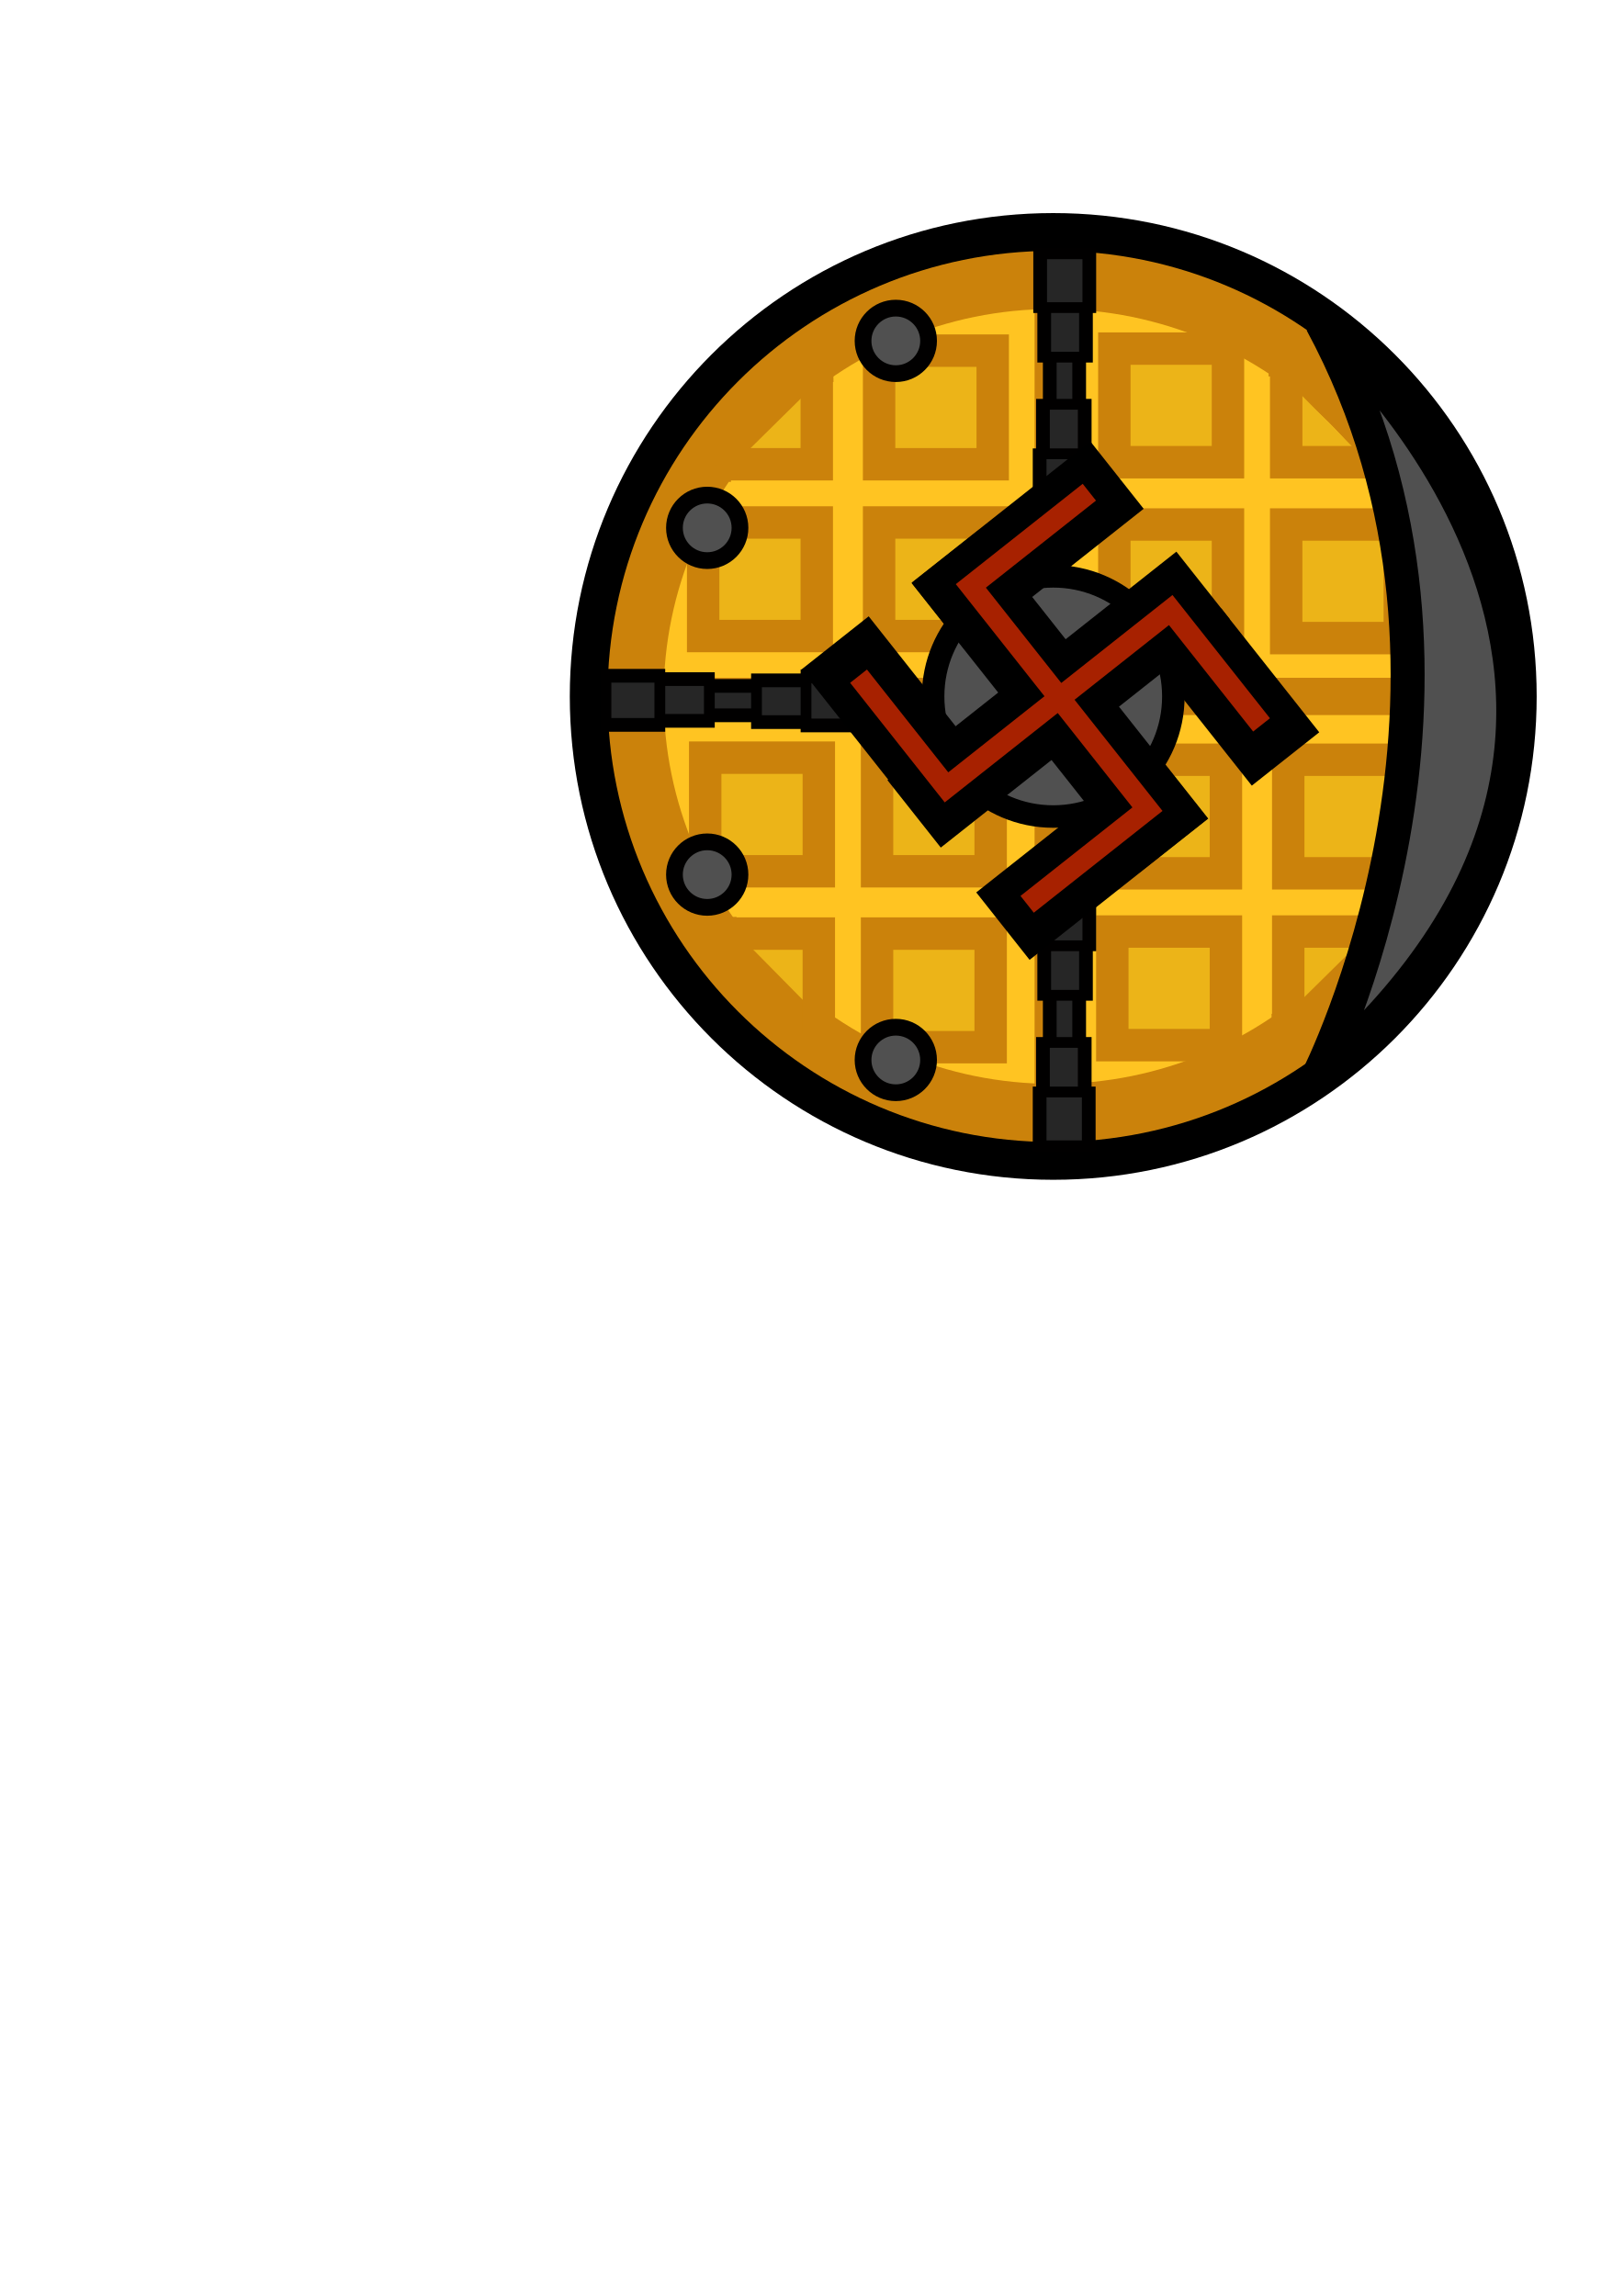
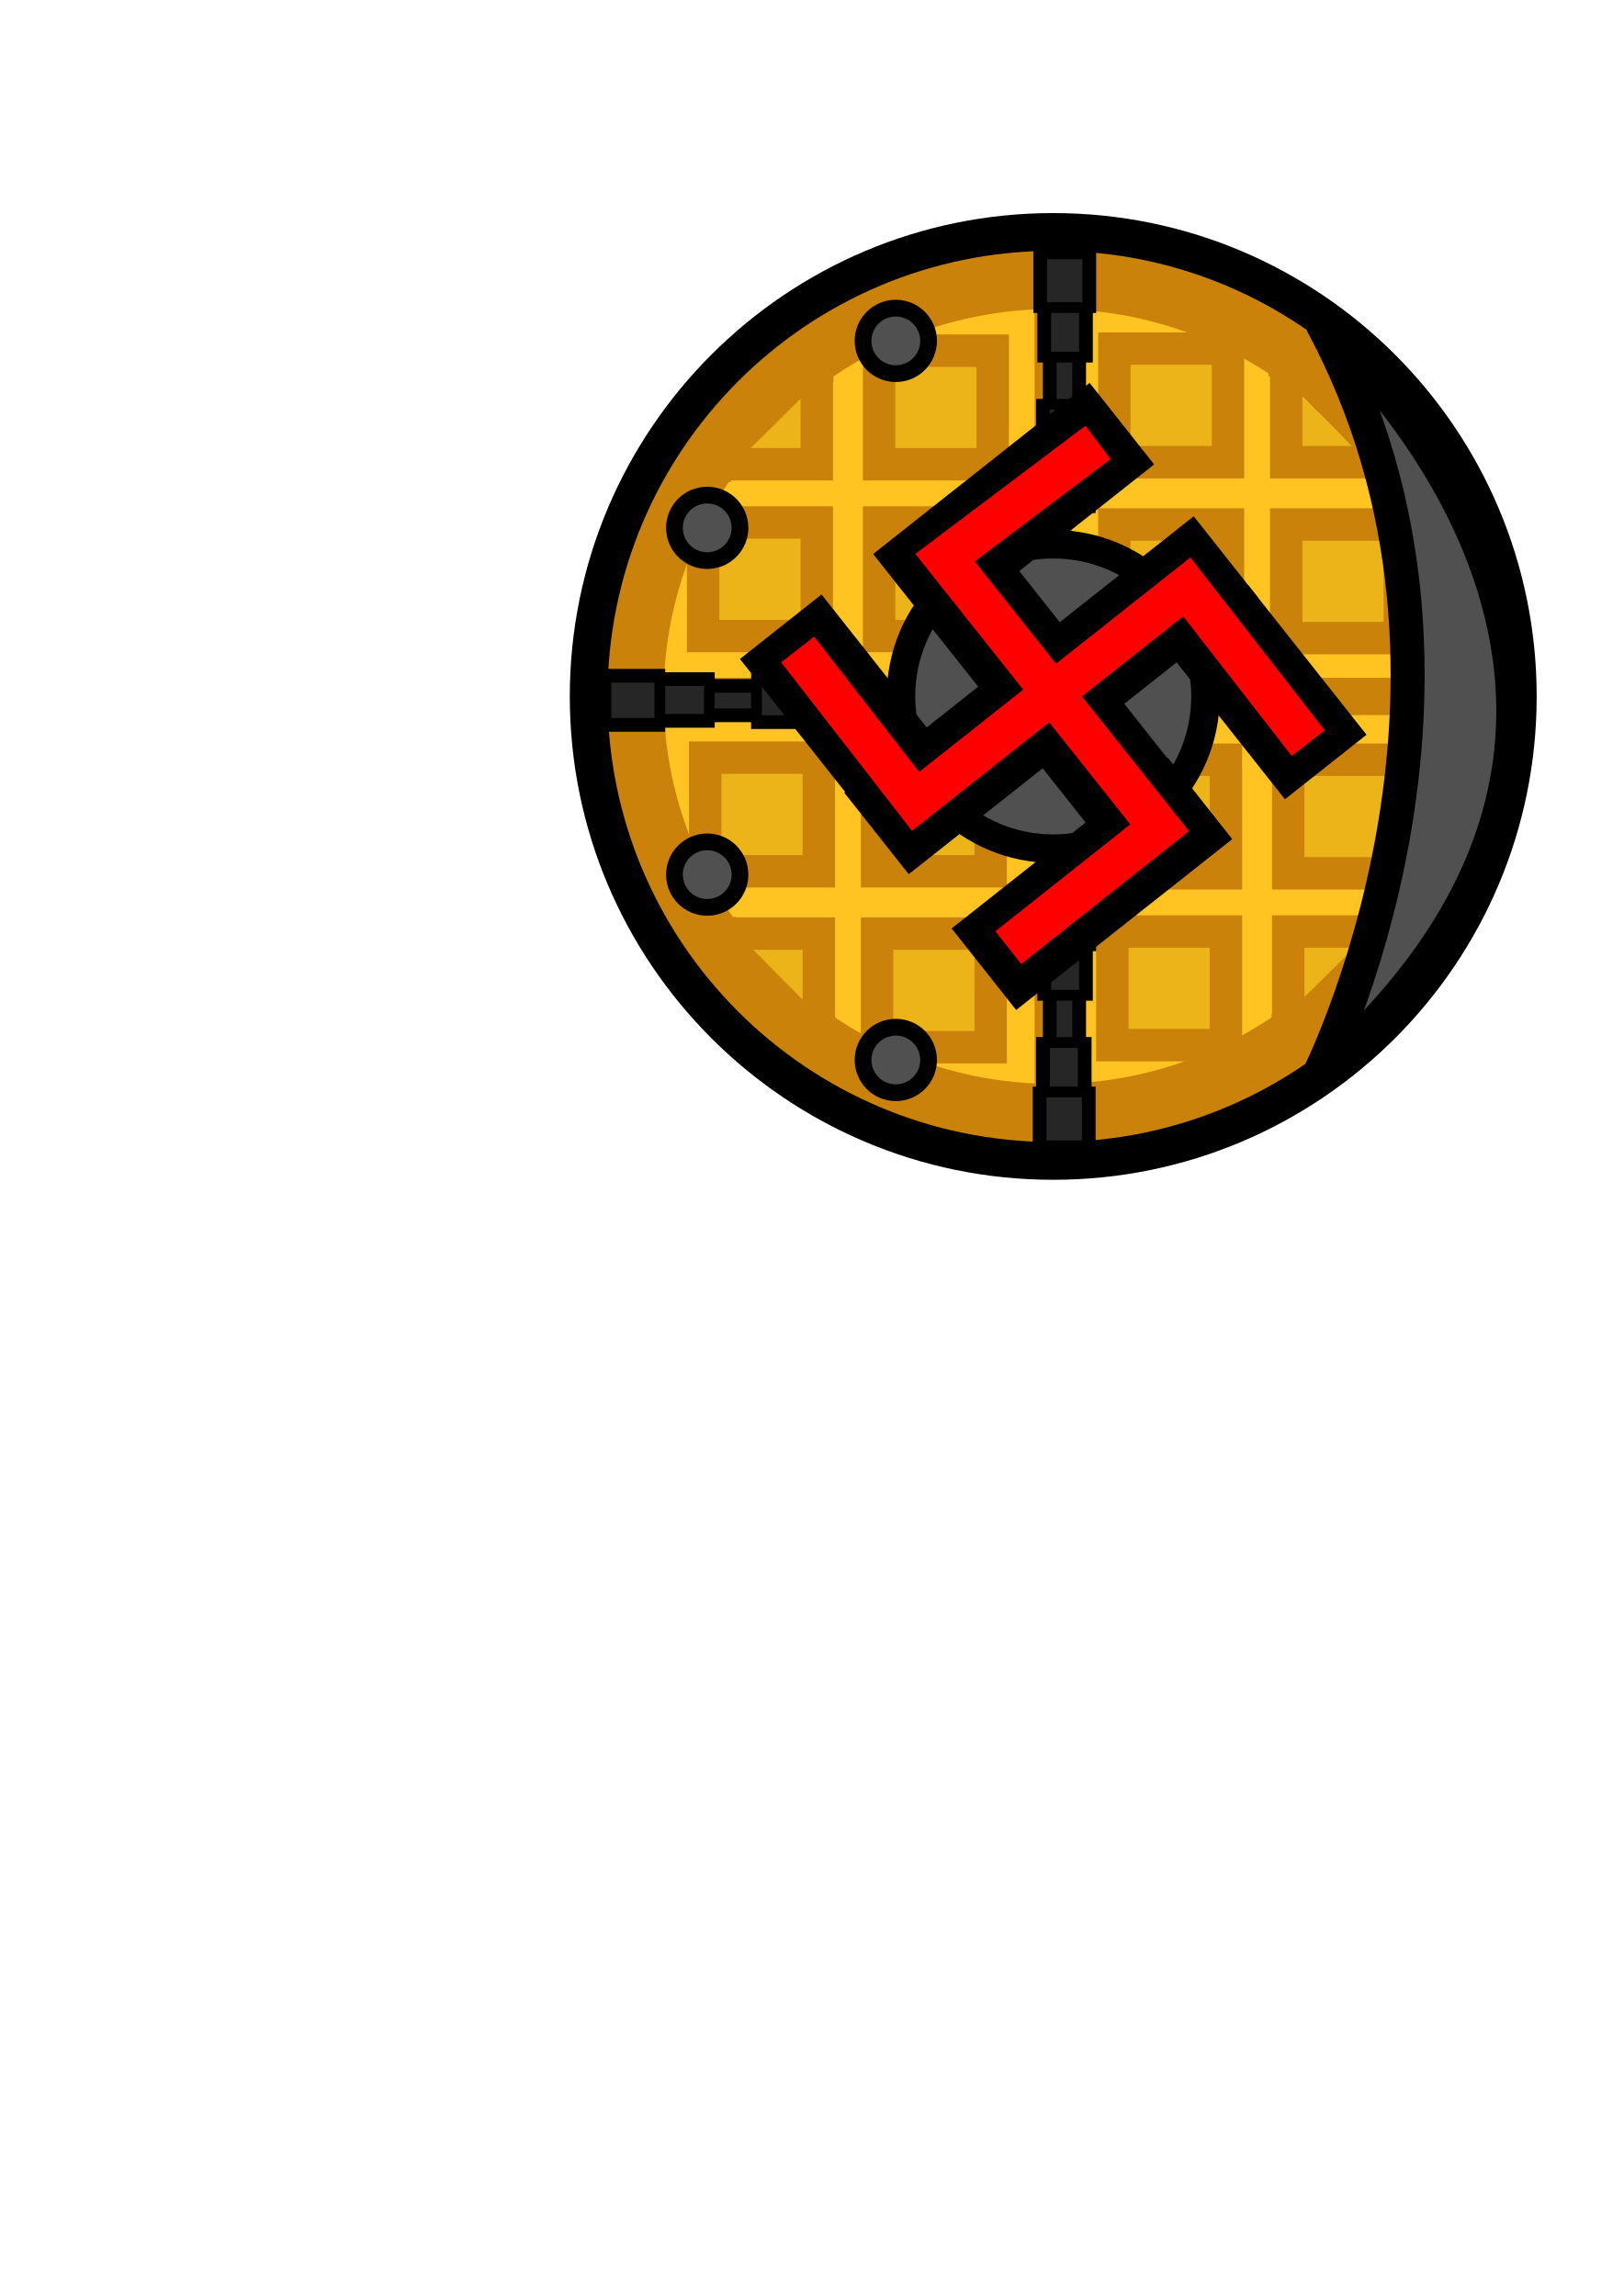
<svg xmlns="http://www.w3.org/2000/svg" width="210mm" height="297mm" viewBox="0 0 210 297" version="1.1" id="svg8">
  <defs id="defs2" />
  <g id="layer1">
    <g id="g2041" transform="translate(214.974,32.2461)">
      <circle style="fill:#000000;fill-opacity:1;stroke:none;stroke-width:4.201;stroke-miterlimit:4;stroke-dasharray:none;stroke-opacity:1" id="circle824" cx="-78.755" cy="57.841" r="62.525" />
      <circle r="57.641" cy="57.841" cx="-78.755" id="path815" style="fill:#cb820b;fill-opacity:1;stroke:none;stroke-width:4.965;stroke-miterlimit:4;stroke-dasharray:none;stroke-opacity:1" />
      <ellipse ry="50.12" rx="50.387" style="fill:#ffc422;fill-opacity:1;stroke:none;stroke-width:4.329;stroke-miterlimit:4;stroke-dasharray:none;stroke-opacity:1" id="circle820" cx="-78.755" cy="57.841" />
      <g style="fill:#cb820b;fill-opacity:1;stroke:none;stroke-opacity:1" transform="translate(-19.11551,79.42246)" id="g1948">
        <rect y="57.228" x="-77.427" height="4.822" width="111.692" id="rect863" style="fill:#cb820b;fill-opacity:1;stroke:none;stroke-width:4.18;stroke-miterlimit:4;stroke-dasharray:none;stroke-opacity:1" transform="rotate(90)" />
        <rect style="fill:#cb820b;fill-opacity:1;stroke:none;stroke-width:4.18;stroke-miterlimit:4;stroke-dasharray:none;stroke-opacity:1" id="rect3669" width="111.692" height="4.822" x="-115.485" y="-23.992" />
      </g>
      <g style="stroke:#cb820b;stroke-opacity:1" transform="translate(-19.11551,79.42246)" id="g1944">
        <g style="stroke:#cb820b;stroke-opacity:1" id="g1892">
          <rect transform="rotate(90)" style="fill:#ecb418;fill-opacity:1;stroke:#cb820b;stroke-width:4.192;stroke-miterlimit:4;stroke-dasharray:none;stroke-opacity:1" id="rect3621" width="14.694" height="14.694" x="-43.821" y="37.041" />
          <rect y="14.816" x="-43.821" height="14.694" width="14.694" id="rect1881" style="fill:#ecb418;fill-opacity:1;stroke:#cb820b;stroke-width:4.192;stroke-miterlimit:4;stroke-dasharray:none;stroke-opacity:1" transform="rotate(90)" />
          <path id="rect1883" d="m -51.813,18.908 -0.068,-3.362 v 13.963 h -12.94 l 2.046,0.214" style="fill:#ecb418;fill-opacity:1;stroke:#cb820b;stroke-width:4.192;stroke-miterlimit:4;stroke-dasharray:none;stroke-opacity:1" transform="rotate(90)" />
          <rect y="37.041" x="-66.575" height="14.694" width="14.694" id="rect1886" style="fill:#ecb418;fill-opacity:1;stroke:#cb820b;stroke-width:4.192;stroke-miterlimit:4;stroke-dasharray:none;stroke-opacity:1" transform="rotate(90)" />
        </g>
        <g style="stroke:#cb820b;stroke-opacity:1" id="g1902" transform="rotate(-90,-59.73352,-21.39271)">
          <rect y="37.041" x="-43.821" height="14.694" width="14.694" id="rect1894" style="fill:#ecb418;fill-opacity:1;stroke:#cb820b;stroke-width:4.192;stroke-miterlimit:4;stroke-dasharray:none;stroke-opacity:1" transform="rotate(90)" />
          <rect transform="rotate(90)" style="fill:#ecb418;fill-opacity:1;stroke:#cb820b;stroke-width:4.192;stroke-miterlimit:4;stroke-dasharray:none;stroke-opacity:1" id="rect1896" width="14.694" height="14.694" x="-43.821" y="14.816" />
          <path transform="rotate(90)" style="fill:#ecb418;fill-opacity:1;stroke:#cb820b;stroke-width:4.192;stroke-miterlimit:4;stroke-dasharray:none;stroke-opacity:1" d="m -51.813,18.908 -0.068,-3.362 v 13.963 h -12.94 l 2.046,0.214" id="path1898" />
          <rect transform="rotate(90)" style="fill:#ecb418;fill-opacity:1;stroke:#cb820b;stroke-width:4.192;stroke-miterlimit:4;stroke-dasharray:none;stroke-opacity:1" id="rect1900" width="14.694" height="14.694" x="-66.575" y="37.041" />
        </g>
        <g style="stroke:#cb820b;stroke-opacity:1" transform="rotate(-180,-59.73352,-21.39271)" id="g1912">
          <rect transform="rotate(90)" style="fill:#ecb418;fill-opacity:1;stroke:#cb820b;stroke-width:4.192;stroke-miterlimit:4;stroke-dasharray:none;stroke-opacity:1" id="rect1904" width="14.694" height="14.694" x="-43.821" y="37.041" />
          <rect y="14.816" x="-43.821" height="14.694" width="14.694" id="rect1906" style="fill:#ecb418;fill-opacity:1;stroke:#cb820b;stroke-width:4.192;stroke-miterlimit:4;stroke-dasharray:none;stroke-opacity:1" transform="rotate(90)" />
          <path id="path1908" d="m -51.813,18.908 -0.068,-3.362 v 13.963 h -12.94 l 2.046,0.214" style="fill:#ecb418;fill-opacity:1;stroke:#cb820b;stroke-width:4.192;stroke-miterlimit:4;stroke-dasharray:none;stroke-opacity:1" transform="rotate(90)" />
          <rect y="37.041" x="-66.575" height="14.694" width="14.694" id="rect1910" style="fill:#ecb418;fill-opacity:1;stroke:#cb820b;stroke-width:4.192;stroke-miterlimit:4;stroke-dasharray:none;stroke-opacity:1" transform="rotate(90)" />
        </g>
        <g style="stroke:#cb820b;stroke-opacity:1" id="g1922" transform="rotate(90,-59.73352,-21.39272)">
          <rect y="37.041" x="-43.821" height="14.694" width="14.694" id="rect1914" style="fill:#ecb418;fill-opacity:1;stroke:#cb820b;stroke-width:4.192;stroke-miterlimit:4;stroke-dasharray:none;stroke-opacity:1" transform="rotate(90)" />
          <rect transform="rotate(90)" style="fill:#ecb418;fill-opacity:1;stroke:#cb820b;stroke-width:4.192;stroke-miterlimit:4;stroke-dasharray:none;stroke-opacity:1" id="rect1916" width="14.694" height="14.694" x="-43.821" y="14.816" />
          <path transform="rotate(90)" style="fill:#ecb418;fill-opacity:1;stroke:#cb820b;stroke-width:4.192;stroke-miterlimit:4;stroke-dasharray:none;stroke-opacity:1" d="m -51.813,18.908 -0.068,-3.362 v 13.963 h -12.94 l 2.046,0.214" id="path1918" />
          <rect transform="rotate(90)" style="fill:#ecb418;fill-opacity:1;stroke:#cb820b;stroke-width:4.192;stroke-miterlimit:4;stroke-dasharray:none;stroke-opacity:1" id="rect1920" width="14.694" height="14.694" x="-66.575" y="37.041" />
        </g>
      </g>
    </g>
-     <circle style="fill:#505050;fill-opacity:1;stroke:#000000;stroke-width:2.912;stroke-miterlimit:4;stroke-dasharray:none;stroke-opacity:1" id="path1592" cx="136.219" cy="90.088" r="15.535" />
+     <circle style="fill:#505050;fill-opacity:1;stroke:#000000;stroke-width:3.691;stroke-miterlimit:4;stroke-dasharray:none;stroke-opacity:1" id="path1592" cx="136.219" cy="90.088" r="19.693" />
    <path style="fill:#505050;fill-opacity:1;stroke:#000000;stroke-width:4.396;stroke-linecap:butt;stroke-linejoin:miter;stroke-miterlimit:4;stroke-dasharray:none;stroke-opacity:1" d="m 170.928,41.69 c 0,0 56.162,48.567 -0.585,97.869 0,0 25.957,-50.857 0.585,-97.869 z" id="path1526" />
    <g id="g1710">
      <g id="g1687" style="stroke-width:2.2;stroke-miterlimit:4;stroke-dasharray:none" transform="matrix(0.6337727,0,0,0.8068874,82.90898,43.62196)">
        <g transform="matrix(0.424661,0,0,0.424661,10.78748,33.51631)" id="g1685" style="stroke-width:5.181;stroke-miterlimit:4;stroke-dasharray:none">
          <rect style="fill:#262626;fill-opacity:1;stroke:#010000;stroke-width:5.181;stroke-miterlimit:4;stroke-dasharray:none;stroke-opacity:1" id="rect1675" width="47.891" height="11.103" x="-9.445" y="52.704" />
          <rect y="50.613" x="30.081" height="15.756" width="26.187" id="rect1677" style="fill:#262626;fill-opacity:1;stroke:#010000;stroke-width:5.181;stroke-miterlimit:4;stroke-dasharray:none;stroke-opacity:1" />
          <rect style="fill:#262626;fill-opacity:1;stroke:#010000;stroke-width:5.181;stroke-miterlimit:4;stroke-dasharray:none;stroke-opacity:1" id="rect1679" width="25.889" height="18.542" x="53.878" y="49.087" />
          <rect style="fill:#262626;fill-opacity:1;stroke:#010000;stroke-width:5.181;stroke-miterlimit:4;stroke-dasharray:none;stroke-opacity:1" id="rect1681" width="26.187" height="15.756" x="-7.418" y="-65.897" transform="scale(-1)" />
          <rect y="-67.423" x="16.378" height="18.542" width="25.889" id="rect1683" style="fill:#262626;fill-opacity:1;stroke:#010000;stroke-width:5.181;stroke-miterlimit:4;stroke-dasharray:none;stroke-opacity:1" transform="scale(-1)" />
        </g>
      </g>
      <g transform="matrix(0,-0.6337727,0.8068874,0,90.6657,143.6797)" style="stroke-width:2.2;stroke-miterlimit:4;stroke-dasharray:none" id="g1673">
        <g style="stroke-width:5.181;stroke-miterlimit:4;stroke-dasharray:none" id="g1671" transform="matrix(0.424661,0,0,0.424661,10.78748,33.51631)">
          <rect y="52.704" x="-9.445" height="11.103" width="47.891" id="rect1661" style="fill:#262626;fill-opacity:1;stroke:#010000;stroke-width:5.181;stroke-miterlimit:4;stroke-dasharray:none;stroke-opacity:1" />
          <rect style="fill:#262626;fill-opacity:1;stroke:#010000;stroke-width:5.181;stroke-miterlimit:4;stroke-dasharray:none;stroke-opacity:1" id="rect1663" width="26.187" height="15.756" x="30.081" y="50.613" />
          <rect y="49.087" x="53.878" height="18.542" width="25.889" id="rect1665" style="fill:#262626;fill-opacity:1;stroke:#010000;stroke-width:5.181;stroke-miterlimit:4;stroke-dasharray:none;stroke-opacity:1" />
          <rect transform="scale(-1)" y="-65.897" x="-7.418" height="15.756" width="26.187" id="rect1667" style="fill:#262626;fill-opacity:1;stroke:#010000;stroke-width:5.181;stroke-miterlimit:4;stroke-dasharray:none;stroke-opacity:1" />
          <rect transform="scale(-1)" style="fill:#262626;fill-opacity:1;stroke:#010000;stroke-width:5.181;stroke-miterlimit:4;stroke-dasharray:none;stroke-opacity:1" id="rect1669" width="25.889" height="18.542" x="16.378" y="-67.423" />
        </g>
      </g>
      <g id="g1371" style="stroke-width:2.2;stroke-miterlimit:4;stroke-dasharray:none" transform="matrix(0,-0.6337727,0.8068874,0,90.6657,61.12958)">
        <g transform="matrix(0.424661,0,0,0.424661,10.78748,33.51631)" id="g1369" style="stroke-width:5.181;stroke-miterlimit:4;stroke-dasharray:none">
          <rect style="fill:#262626;fill-opacity:1;stroke:#010000;stroke-width:5.181;stroke-miterlimit:4;stroke-dasharray:none;stroke-opacity:1" id="rect1359" width="47.891" height="11.103" x="-9.445" y="52.704" />
          <rect y="50.613" x="30.081" height="15.756" width="26.187" id="rect1361" style="fill:#262626;fill-opacity:1;stroke:#010000;stroke-width:5.181;stroke-miterlimit:4;stroke-dasharray:none;stroke-opacity:1" />
          <rect style="fill:#262626;fill-opacity:1;stroke:#010000;stroke-width:5.181;stroke-miterlimit:4;stroke-dasharray:none;stroke-opacity:1" id="rect1363" width="25.889" height="18.542" x="53.878" y="49.087" />
          <rect style="fill:#262626;fill-opacity:1;stroke:#010000;stroke-width:5.181;stroke-miterlimit:4;stroke-dasharray:none;stroke-opacity:1" id="rect1365" width="26.187" height="15.756" x="-7.418" y="-65.897" transform="scale(-1)" />
          <rect y="-67.423" x="16.378" height="18.542" width="25.889" id="rect1367" style="fill:#262626;fill-opacity:1;stroke:#010000;stroke-width:5.181;stroke-miterlimit:4;stroke-dasharray:none;stroke-opacity:1" transform="scale(-1)" />
        </g>
      </g>
    </g>
-     <g id="g1623" transform="matrix(0.8449853,0,0,0.8449853,166.227,106.9694)">
-       <g transform="matrix(0.2919117,0.3691019,-0.3691019,0.2919117,47.3626,-4.700408)" id="g1223">
-         <rect style="fill:#000000;fill-opacity:1;stroke:none;stroke-width:1.443;stroke-miterlimit:4;stroke-dasharray:none;stroke-opacity:1" id="rect1203" width="27.97" height="119.818" x="-146.806" y="57.363" />
-         <rect y="-192.201" x="-131.257" height="119.818" width="27.97" id="rect1207" style="fill:#000000;fill-opacity:1;stroke:none;stroke-width:1.443;stroke-miterlimit:4;stroke-dasharray:none;stroke-opacity:1" transform="rotate(-90)" />
-         <rect y="57.061" x="-192.314" height="74.083" width="27.97" id="rect1209" style="fill:#000000;fill-opacity:1;stroke:none;stroke-width:1.135;stroke-miterlimit:4;stroke-dasharray:none;stroke-opacity:1" />
-         <rect style="fill:#000000;fill-opacity:1;stroke:none;stroke-width:1.135;stroke-miterlimit:4;stroke-dasharray:none;stroke-opacity:1" id="rect1211" width="27.97" height="74.083" x="-100.239" y="103.098" />
-         <rect y="-123.296" x="-85.334" height="51.405" width="27.97" id="rect1213" style="fill:#000000;fill-opacity:1;stroke:none;stroke-width:0.945;stroke-miterlimit:4;stroke-dasharray:none;stroke-opacity:1" transform="rotate(-90)" />
-         <rect y="-192.39" x="-176.879" height="65.39" width="27.97" id="rect1215" style="fill:#000000;fill-opacity:1;stroke:none;stroke-width:1.066;stroke-miterlimit:4;stroke-dasharray:none;stroke-opacity:1" transform="rotate(-90)" />
-       </g>
-       <path id="path1225" d="m -29.986,-51.244 -18.137,14.344 27.032,34.18 -18.416,14.564" style="fill:none;stroke:#a72100;stroke-width:3.278;stroke-linecap:butt;stroke-linejoin:miter;stroke-miterlimit:4;stroke-dasharray:none;stroke-opacity:1" />
-       <path id="path1227" d="M -3.629,-15.623 -17.531,-33.202 -51.851,-6.059 -65.312,-23.08" style="fill:none;stroke:#a72100;stroke-width:3.278;stroke-linecap:butt;stroke-linejoin:miter;stroke-miterlimit:4;stroke-dasharray:none;stroke-opacity:1" />
-     </g>
    <circle style="fill:#505050;fill-opacity:1;stroke:#010000;stroke-width:2.165;stroke-miterlimit:4;stroke-dasharray:none;stroke-opacity:1" id="path1534" cx="91.467" cy="68.28" r="4.237" />
    <circle r="4.237" cy="44.096" cx="115.859" id="circle1536" style="fill:#505050;fill-opacity:1;stroke:#010000;stroke-width:2.165;stroke-miterlimit:4;stroke-dasharray:none;stroke-opacity:1" />
    <circle r="4.237" cy="113.135" cx="91.467" id="circle1629" style="fill:#505050;fill-opacity:1;stroke:#010000;stroke-width:2.165;stroke-miterlimit:4;stroke-dasharray:none;stroke-opacity:1" />
    <circle style="fill:#505050;fill-opacity:1;stroke:#010000;stroke-width:2.165;stroke-miterlimit:4;stroke-dasharray:none;stroke-opacity:1" id="circle1631" cx="115.859" cy="137.113" r="4.237" />
+     <g id="g1803" transform="matrix(1.209574,0,0,1.209574,113.4667,-50.38326)">
+       <g style="stroke-width:11.241;stroke-miterlimit:4;stroke-dasharray:none" transform="matrix(0.2466611,0.3118857,-0.3118857,0.2466611,87.93251,128.503)" id="g1223">
+         <rect style="fill:#000000;fill-opacity:1;stroke:none;stroke-width:11.241;stroke-miterlimit:4;stroke-dasharray:none;stroke-opacity:1" id="rect1203" width="27.97" height="119.818" x="-146.806" y="57.363" />
+         <rect y="-192.201" x="-131.257" height="119.818" width="27.97" id="rect1207" style="fill:#000000;fill-opacity:1;stroke:none;stroke-width:11.241;stroke-miterlimit:4;stroke-dasharray:none;stroke-opacity:1" transform="rotate(-90)" />
+         <rect y="57.061" x="-192.314" height="74.083" width="27.97" id="rect1209" style="fill:#000000;fill-opacity:1;stroke:none;stroke-width:11.241;stroke-miterlimit:4;stroke-dasharray:none;stroke-opacity:1" />
+         <rect style="fill:#000000;fill-opacity:1;stroke:none;stroke-width:11.241;stroke-miterlimit:4;stroke-dasharray:none;stroke-opacity:1" id="rect1211" width="27.97" height="74.083" x="-100.239" y="103.098" />
+         <rect y="-123.296" x="-85.334" height="51.405" width="27.97" id="rect1213" style="fill:#000000;fill-opacity:1;stroke:none;stroke-width:11.241;stroke-miterlimit:4;stroke-dasharray:none;stroke-opacity:1" transform="rotate(-90)" />
+         <rect y="-192.39" x="-176.879" height="65.39" width="27.97" id="rect1215" style="fill:#000000;fill-opacity:1;stroke:none;stroke-width:11.241;stroke-miterlimit:4;stroke-dasharray:none;stroke-opacity:1" transform="rotate(-90)" />
+       </g>
+       <g id="g1761">
+         <path style="fill:none;fill-opacity:1;stroke:#ff0000;stroke-width:4.47;stroke-linecap:butt;stroke-linejoin:miter;stroke-miterlimit:4;stroke-dasharray:none;stroke-opacity:1" d="M 23.607,88.967 7.249,101.294 30.194,130.176 14.013,142.999" id="path1225" />
+         <path style="fill:none;fill-opacity:1;stroke:#ff0000;stroke-width:4.47;stroke-linecap:butt;stroke-linejoin:miter;stroke-miterlimit:4;stroke-dasharray:none;stroke-opacity:1" d="M 46.086,121.134 33.098,104.42 4.098,127.355 -8.516,111.112" id="path1227" />
+       </g>
+     </g>
  </g>
</svg>
